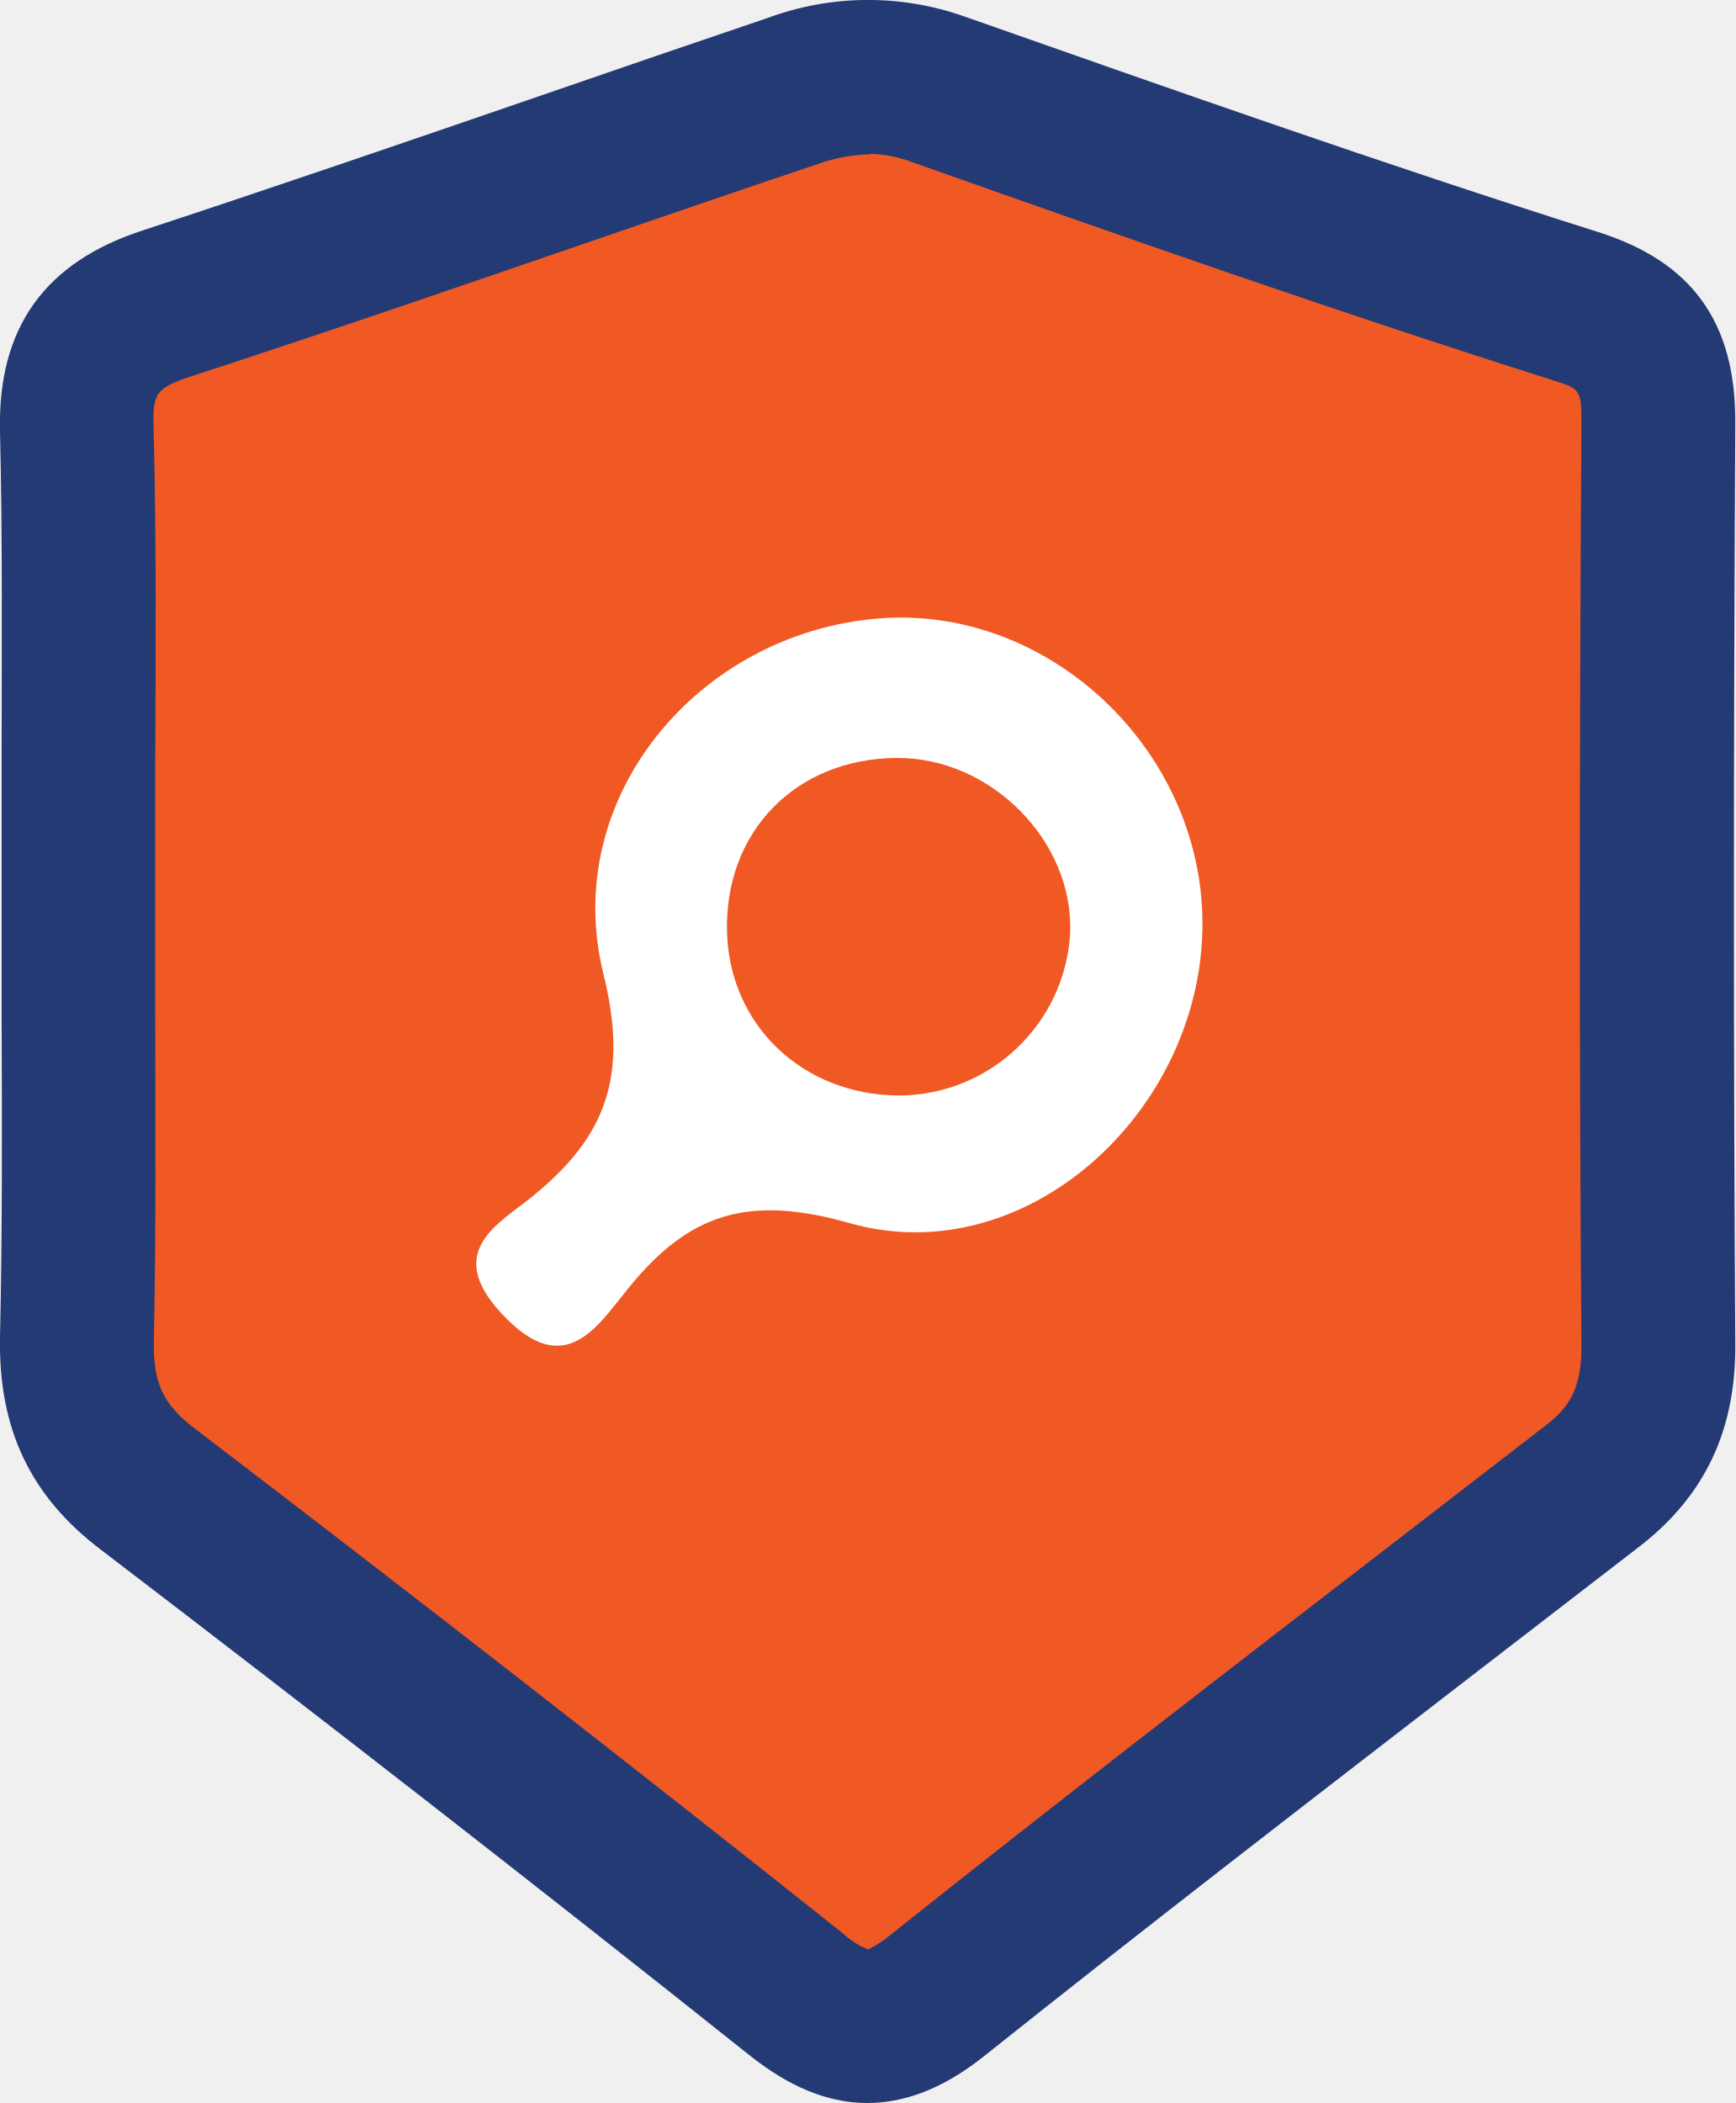
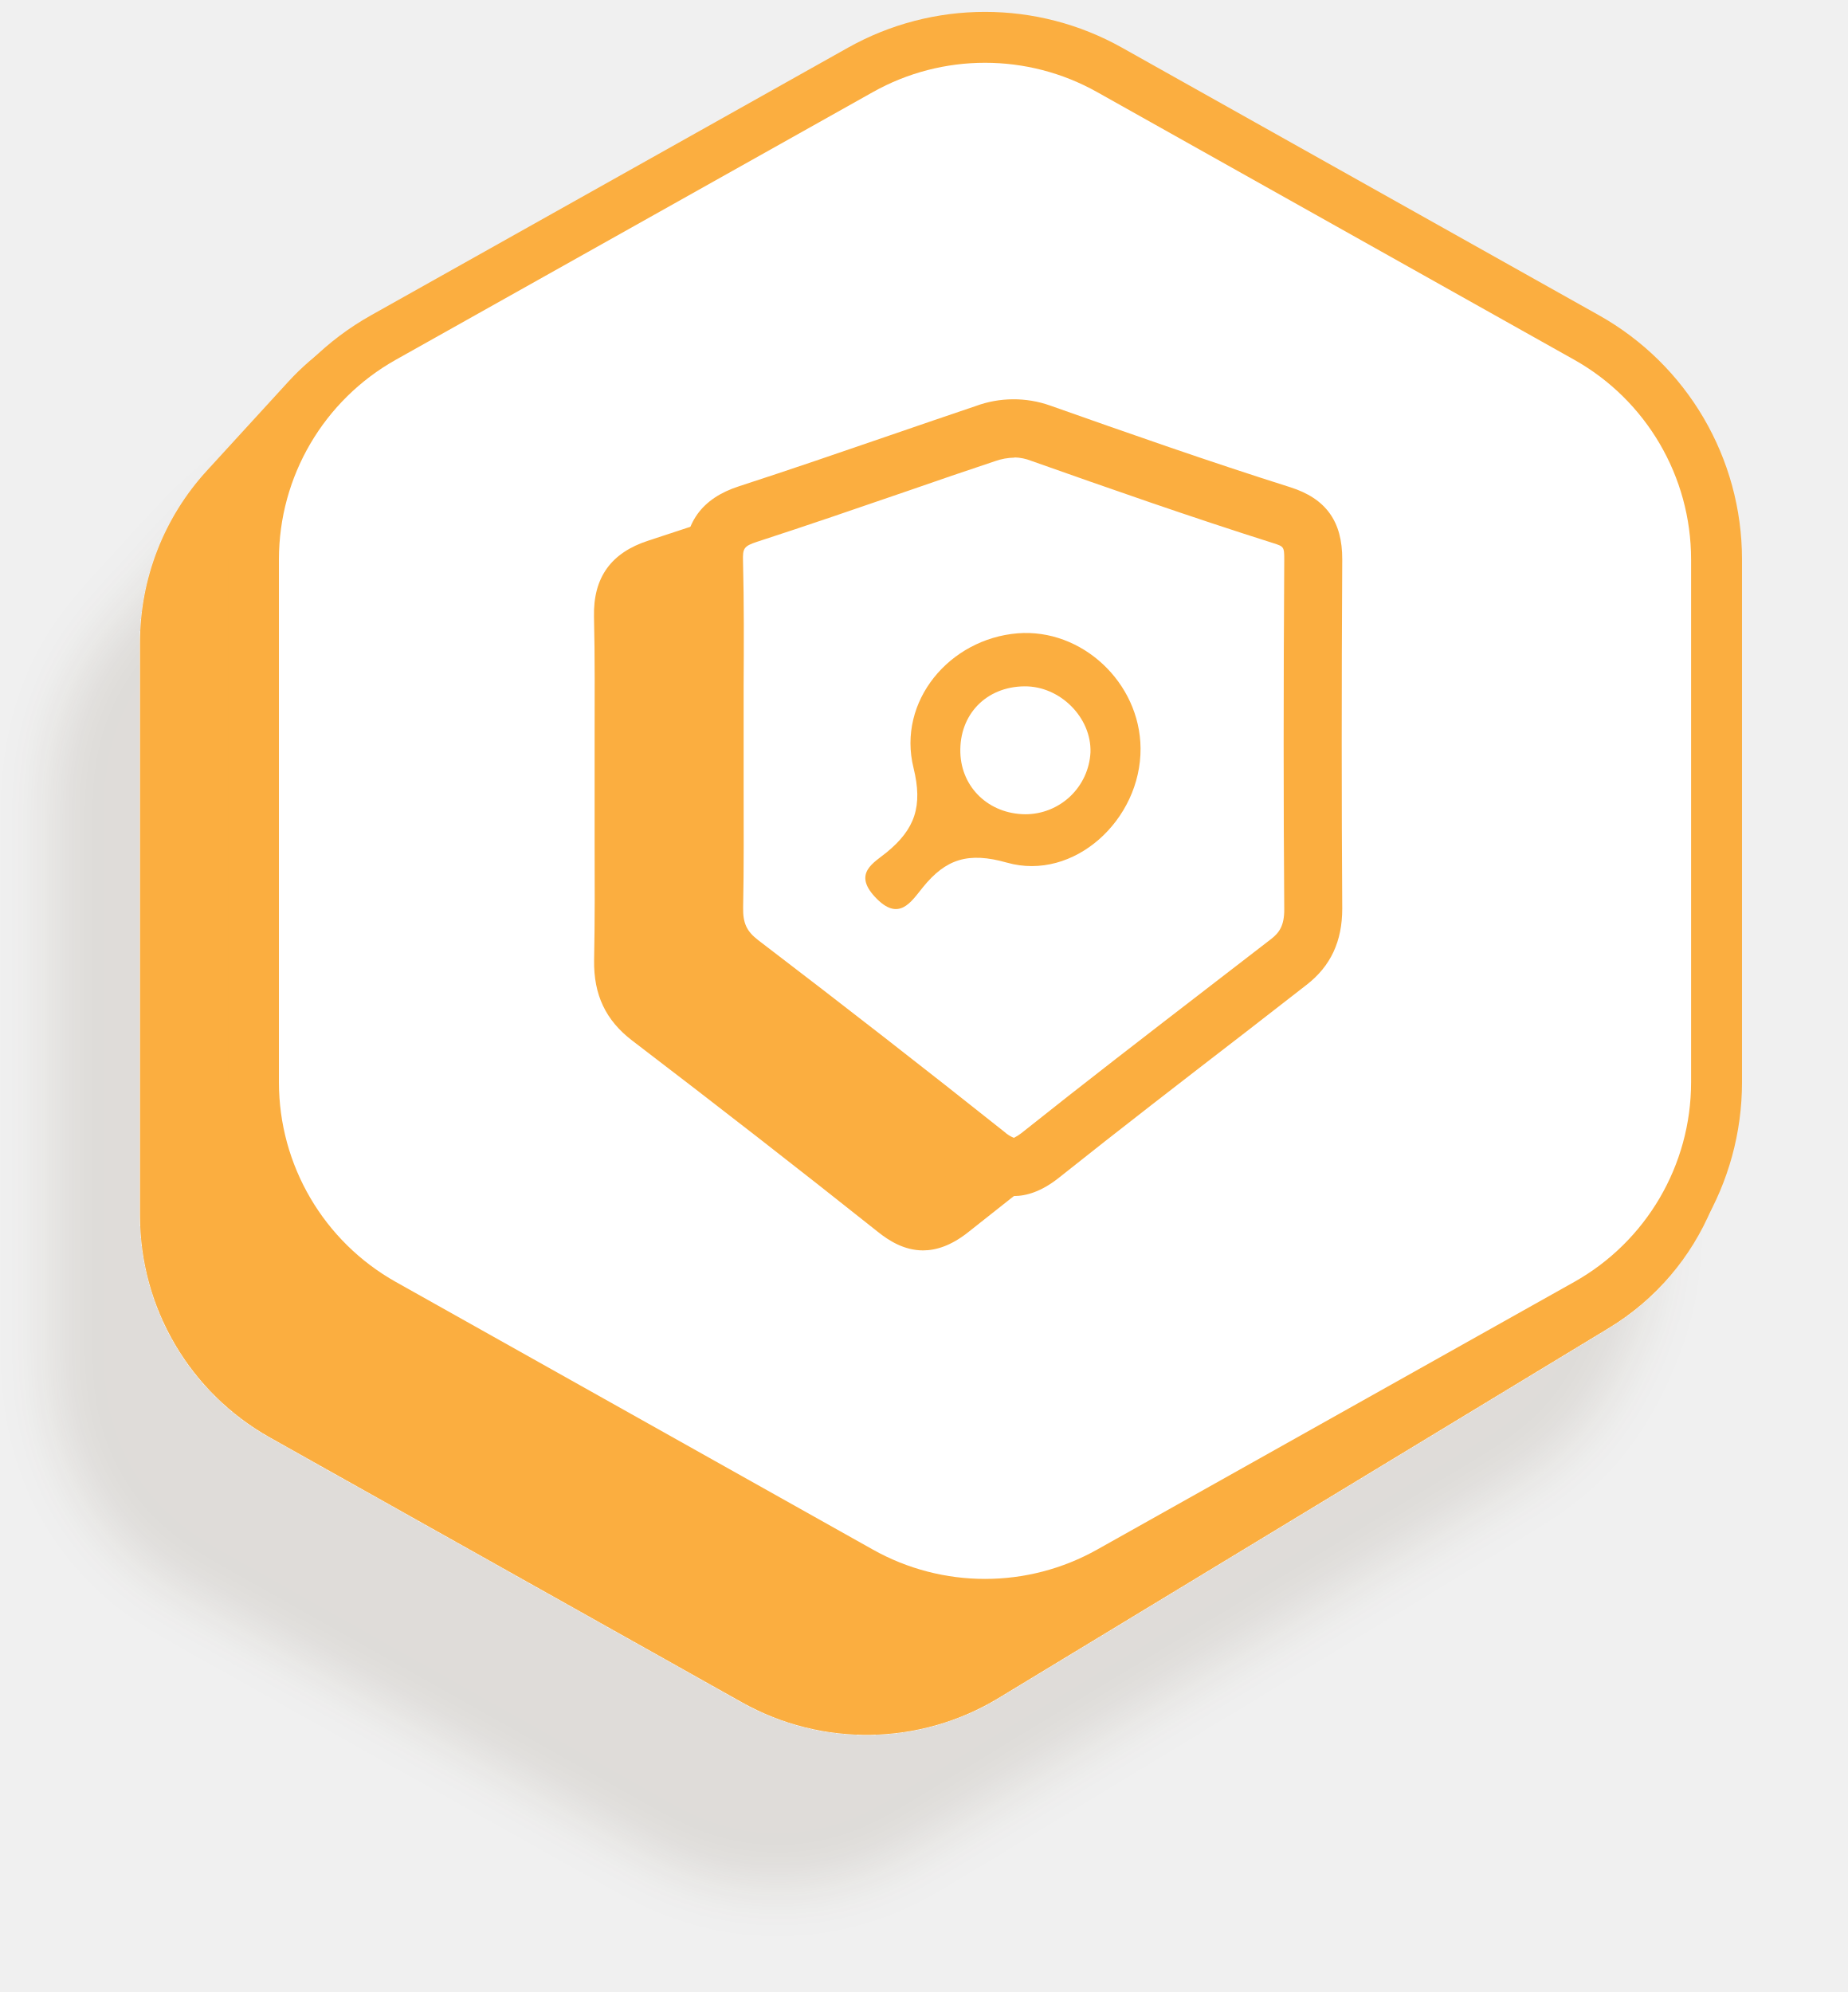
- <svg xmlns="http://www.w3.org/2000/svg" viewBox="0 0 138.07 167.28">
+ <svg xmlns="http://www.w3.org/2000/svg" width="102" height="110" viewBox="0 0 102 110" fill="none">
+   <g filter="url(#filter0_d_397_5610)">
+     <path d="M42.002 9.659C45.882 8.202 50.208 8.531 53.822 10.559L83.149 27.015C86.568 28.933 89.031 32.194 89.942 36.008L95.206 58.054C96.625 63.994 94.045 70.17 88.823 73.337L55.135 93.764C50.801 96.391 45.389 96.483 40.969 94.003L14.908 79.38C10.475 76.892 7.73 72.205 7.73 67.122L7.73 35.486C7.73 31.973 9.046 28.587 11.418 25.996L15.907 21.091C17.402 19.458 19.261 18.201 21.333 17.423L42.002 9.659Z" fill="#FBAE40" />
+     <path d="M47.509 3.859C51.781 1.462 56.992 1.462 61.264 3.859L87.601 18.637C92.034 21.124 94.778 25.811 94.778 30.894L94.778 59.762C94.778 64.845 92.034 69.532 87.601 72.019L61.264 86.796C56.992 89.194 51.781 89.194 47.509 86.796L21.173 72.019C16.74 69.532 13.995 64.845 13.995 59.762L13.995 30.894C13.995 25.811 16.74 21.124 21.173 18.637L47.509 3.859Z" fill="white" stroke="#FBAE40" stroke-width="2.811" />
+   </g>
+   <path d="M34.444 43.67C34.444 40.453 34.499 37.233 34.42 34.015C34.386 32.557 34.947 31.821 36.325 31.384C40.706 29.958 45.047 28.422 49.409 26.948C50.39 26.58 51.469 26.568 52.458 26.914C56.878 28.477 61.303 30.029 65.773 31.445C67.128 31.873 67.522 32.578 67.514 33.881C67.479 40.318 67.479 46.755 67.514 53.191C67.514 54.444 67.128 55.37 66.165 56.114C61.566 59.671 56.941 63.199 52.395 66.822C51.269 67.716 50.508 67.611 49.448 66.764C44.963 63.193 40.439 59.67 35.875 56.196C34.791 55.367 34.389 54.41 34.415 53.078C34.499 49.934 34.444 46.801 34.444 43.67Z" fill="#FBAE40" />
+   <path d="M50.963 69.048C49.932 69.048 49.088 68.522 48.454 68.011C44.181 64.612 39.624 61.063 34.907 57.462C33.442 56.344 32.776 54.933 32.803 53.031C32.847 50.803 32.839 48.575 32.831 46.346V43.671V40.882C32.831 38.606 32.852 36.331 32.797 34.057C32.747 31.895 33.734 30.516 35.815 29.848C38.601 28.943 41.371 27.991 44.142 27.038C45.72 26.496 47.299 25.952 48.877 25.42C50.2 24.934 51.652 24.924 52.981 25.394C57.235 26.899 61.766 28.491 66.244 29.906C68.209 30.529 69.119 31.792 69.111 33.886C69.072 41.045 69.074 47.354 69.111 53.176C69.111 54.97 68.48 56.349 67.138 57.385L63.831 59.956C60.343 62.647 56.854 65.336 53.407 68.083C52.505 68.785 51.687 69.048 50.963 69.048ZM51.021 28.27C50.648 28.275 50.278 28.343 49.927 28.469C48.348 28.996 46.77 29.534 45.191 30.085C42.403 31.042 39.617 32.003 36.815 32.913C36.057 33.16 36.004 33.289 36.025 33.989C36.083 36.294 36.073 38.601 36.059 40.908V43.681V46.346C36.059 48.598 36.078 50.856 36.031 53.108C36.015 53.971 36.223 54.423 36.859 54.912C41.595 58.527 46.167 62.089 50.456 65.502C50.61 65.642 50.788 65.754 50.982 65.833C51.129 65.76 51.268 65.672 51.398 65.57C54.855 62.813 58.361 60.114 61.863 57.414L65.186 54.852C65.636 54.502 65.915 54.107 65.909 53.213C65.865 47.377 65.865 41.053 65.909 33.884C65.909 33.187 65.878 33.176 65.291 32.989C60.766 31.558 56.209 29.959 51.926 28.443C51.638 28.329 51.331 28.267 51.021 28.259V28.27Z" fill="#FBAE40" />
+   <path d="M57.975 44.32C58.006 48.266 54.292 51.687 50.59 50.634C48.459 50.029 47.222 50.434 45.954 51.999C45.299 52.807 44.623 53.944 43.308 52.526C42.087 51.21 43.263 50.637 43.958 50.066C45.512 48.792 45.965 47.53 45.439 45.401C44.531 41.718 47.43 38.279 51.187 37.972C54.731 37.69 57.946 40.692 57.975 44.32Z" fill="#FBAE40" />
+   <path d="M51.571 40.9C53.534 40.885 55.27 42.623 55.21 44.544C55.163 45.467 54.763 46.338 54.093 46.974C53.422 47.611 52.533 47.965 51.608 47.964C49.609 47.946 48.088 46.504 48.025 44.568C47.959 42.458 49.451 40.916 51.571 40.9Z" fill="#FBAE40" />
+   <path d="M39.444 40.67C39.444 37.453 39.499 34.233 39.42 31.015C39.386 29.557 39.947 28.821 41.325 28.384C45.706 26.958 50.047 25.422 54.409 23.948C55.39 23.58 56.469 23.568 57.458 23.914C61.878 25.477 66.303 27.029 70.773 28.445C72.128 28.873 72.522 29.578 72.514 30.881C72.479 37.318 72.479 43.755 72.514 50.191C72.514 51.444 72.128 52.37 71.165 53.114C66.566 56.671 61.941 60.199 57.395 63.822C56.269 64.716 55.508 64.611 54.448 63.764C49.963 60.193 45.439 56.67 40.875 53.196C39.791 52.367 39.389 51.41 39.415 50.078C39.499 46.934 39.444 43.801 39.444 40.67Z" fill="white" />
+   <path d="M55.963 66.048C54.932 66.048 54.088 65.522 53.454 65.012C49.181 61.613 44.624 58.064 39.907 54.462C38.442 53.344 37.776 51.934 37.803 50.032C37.847 47.803 37.839 45.575 37.831 43.346V40.671V37.882C37.831 35.606 37.852 33.331 37.797 31.058C37.747 28.895 38.734 27.517 40.815 26.848C43.601 25.943 46.371 24.991 49.142 24.038C50.72 23.497 52.299 22.952 53.877 22.421C55.2 21.934 56.652 21.924 57.981 22.394C62.235 23.899 66.766 25.491 71.244 26.906C73.209 27.53 74.119 28.792 74.111 30.887C74.072 38.045 74.074 44.354 74.111 50.176C74.111 51.971 73.48 53.349 72.138 54.386L68.831 56.956C65.343 59.647 61.854 62.336 58.407 65.083C57.505 65.785 56.687 66.048 55.963 66.048ZM56.021 25.27C55.648 25.276 55.278 25.343 54.927 25.47C53.348 25.996 51.77 26.534 50.191 27.085C47.403 28.043 44.617 29.003 41.815 29.913C41.057 30.16 41.004 30.289 41.025 30.989C41.083 33.294 41.073 35.601 41.059 37.908V40.681V43.346C41.059 45.599 41.078 47.856 41.031 50.108C41.015 50.971 41.223 51.423 41.859 51.913C46.595 55.528 51.167 59.09 55.456 62.502C55.61 62.642 55.788 62.755 55.982 62.833C56.129 62.76 56.268 62.672 56.398 62.57C59.855 59.813 63.361 57.114 66.863 54.415L70.186 51.852C70.636 51.502 70.915 51.108 70.909 50.213C70.865 44.378 70.865 38.053 70.909 30.884C70.909 30.187 70.878 30.176 70.291 29.989C65.766 28.558 61.209 26.959 56.926 25.443C56.638 25.329 56.331 25.267 56.021 25.259V25.27Z" fill="#FBAE40" />
+   <path d="M62.975 41.32C63.006 45.267 59.292 48.687 55.59 47.634C53.459 47.029 52.222 47.434 50.954 49C50.299 49.807 49.623 50.944 48.308 49.526C47.087 48.211 48.263 47.637 48.958 47.066C50.512 45.793 50.965 44.53 50.439 42.401C49.531 38.718 52.43 35.28 56.187 34.972C59.731 34.69 62.946 37.692 62.975 41.32Z" fill="#FBAE40" />
+   <path d="M56.571 37.9C58.534 37.885 60.27 39.623 60.21 41.544C60.163 42.467 59.763 43.338 59.093 43.974C58.422 44.611 57.533 44.965 56.608 44.964C54.609 44.946 53.088 43.504 53.025 41.568C52.959 39.458 54.451 37.916 56.571 37.9Z" fill="white" />
  <defs>
-     <style>.cls-1{fill:#f05924;}.cls-2{fill:#233a74;}.cls-3{fill:#fff;}</style>
+     <filter id="filter0_d_397_5610" x="-0" y="0" width="101.027" height="109.261" filterUnits="userSpaceOnUse" color-interpolation-filters="sRGB">
+       <feFlood flood-opacity="0" result="BackgroundImageFix" />
+       <feColorMatrix in="SourceAlpha" type="matrix" values="0 0 0 0 0 0 0 0 0 0 0 0 0 0 0 0 0 0 127 0" result="hardAlpha" />
+       <feOffset dx="-4.919" dy="8.433" />
+       <feGaussianBlur stdDeviation="1.406" />
+       <feComposite in2="hardAlpha" operator="out" />
+       <feColorMatrix type="matrix" values="0 0 0 0 0.257 0 0 0 0 0.165 0 0 0 0 0.034 0 0 0 0.1 0" />
+       <feBlend mode="normal" in2="BackgroundImageFix" result="effect1_dropShadow_397_5610" />
+       <feBlend mode="normal" in="SourceGraphic" in2="effect1_dropShadow_397_5610" result="shape" />
+     </filter>
  </defs>
-   <g id="Layer_2" data-name="Layer 2">
-     <g id="Layer_1-2" data-name="Layer 1">
-       <path class="cls-1" d="M6.22,70.82c0-12.23.21-24.47-.09-36.69-.13-5.55,2-8.35,7.24-10.06C30,18.66,46.52,12.81,63.1,7.21a17,17,0,0,1,11.59-.13C91.49,13,108.31,18.92,125.3,24.3c5.15,1.63,6.65,4.31,6.62,9.27q-.19,36.69,0,73.39c0,4.76-1.47,8.29-5.13,11.12C109.34,131.6,91.76,145,74.48,158.77c-4.28,3.41-7.17,3-11.2-.22q-25.59-20.34-51.59-40.17C7.57,115.23,6,111.6,6.14,106.53,6.39,94.63,6.22,82.73,6.22,70.82Z" />
-       <path class="cls-2" d="M69,167.28c-3.92,0-7.13-2-9.54-3.93C43.23,150.42,25.91,136.93,8,123.25,2.4,119-.12,113.64,0,106.41.19,97.94.16,89.47.13,81l0-10.16,0-10.61c0-8.65.08-17.3-.13-25.94-.19-8.21,3.55-13.46,11.47-16C22.07,14.8,32.6,11.19,43.12,7.57q9-3.11,18-6.16a23,23,0,0,1,15.6-.1C92.91,7,110.13,13.08,127.15,18.46c7.47,2.37,10.93,7.18,10.9,15.14-.15,27.2-.14,51.18,0,73.32.05,6.82-2.4,12-7.5,16l-12.65,9.75c-13.26,10.23-26.53,20.45-39.62,30.89C74.86,166.29,71.76,167.28,69,167.28Zm.22-155a12.93,12.93,0,0,0-4.16.77c-6,2-12,4.08-18,6.13-10.6,3.64-21.19,7.29-31.84,10.75-2.88.94-3.08,1.44-3,4.09.22,8.76.17,17.53.13,26.3l0,10.55,0,10.12c0,8.57.07,17.14-.11,25.7-.06,3.29.73,5,3.15,6.86,18,13.74,35.38,27.28,51.68,40.25a6.25,6.25,0,0,0,2,1.26,8.43,8.43,0,0,0,1.58-1c13.14-10.47,26.46-20.74,39.78-31l12.63-9.75c1.71-1.33,2.77-2.83,2.75-6.22-.17-22.19-.17-46.22,0-73.48,0-2.64-.12-2.69-2.35-3.39-17.2-5.45-34.52-11.53-50.8-17.29A10,10,0,0,0,69.23,12.24Z" />
-       <path class="cls-3" d="M95.66,73.29c.12,15-14,28-28.07,24-8.1-2.3-12.8-.76-17.62,5.2-2.49,3.06-5.06,7.38-10.06,2-4.65-5-.17-7.18,2.47-9.34C48.29,90.34,50,85.53,48,77.45c-3.46-14,7.57-27.08,21.85-28.25C83.33,48.09,95.54,59.5,95.66,73.29Z" />
-       <path class="cls-1" d="M71.32,60.29c7.46-.06,14.06,6.55,13.82,13.85a13.69,13.69,0,0,1-13.69,13c-7.59-.07-13.37-5.56-13.61-12.92C57.59,66.21,63.26,60.35,71.32,60.29Z" />
-     </g>
-   </g>
</svg>
